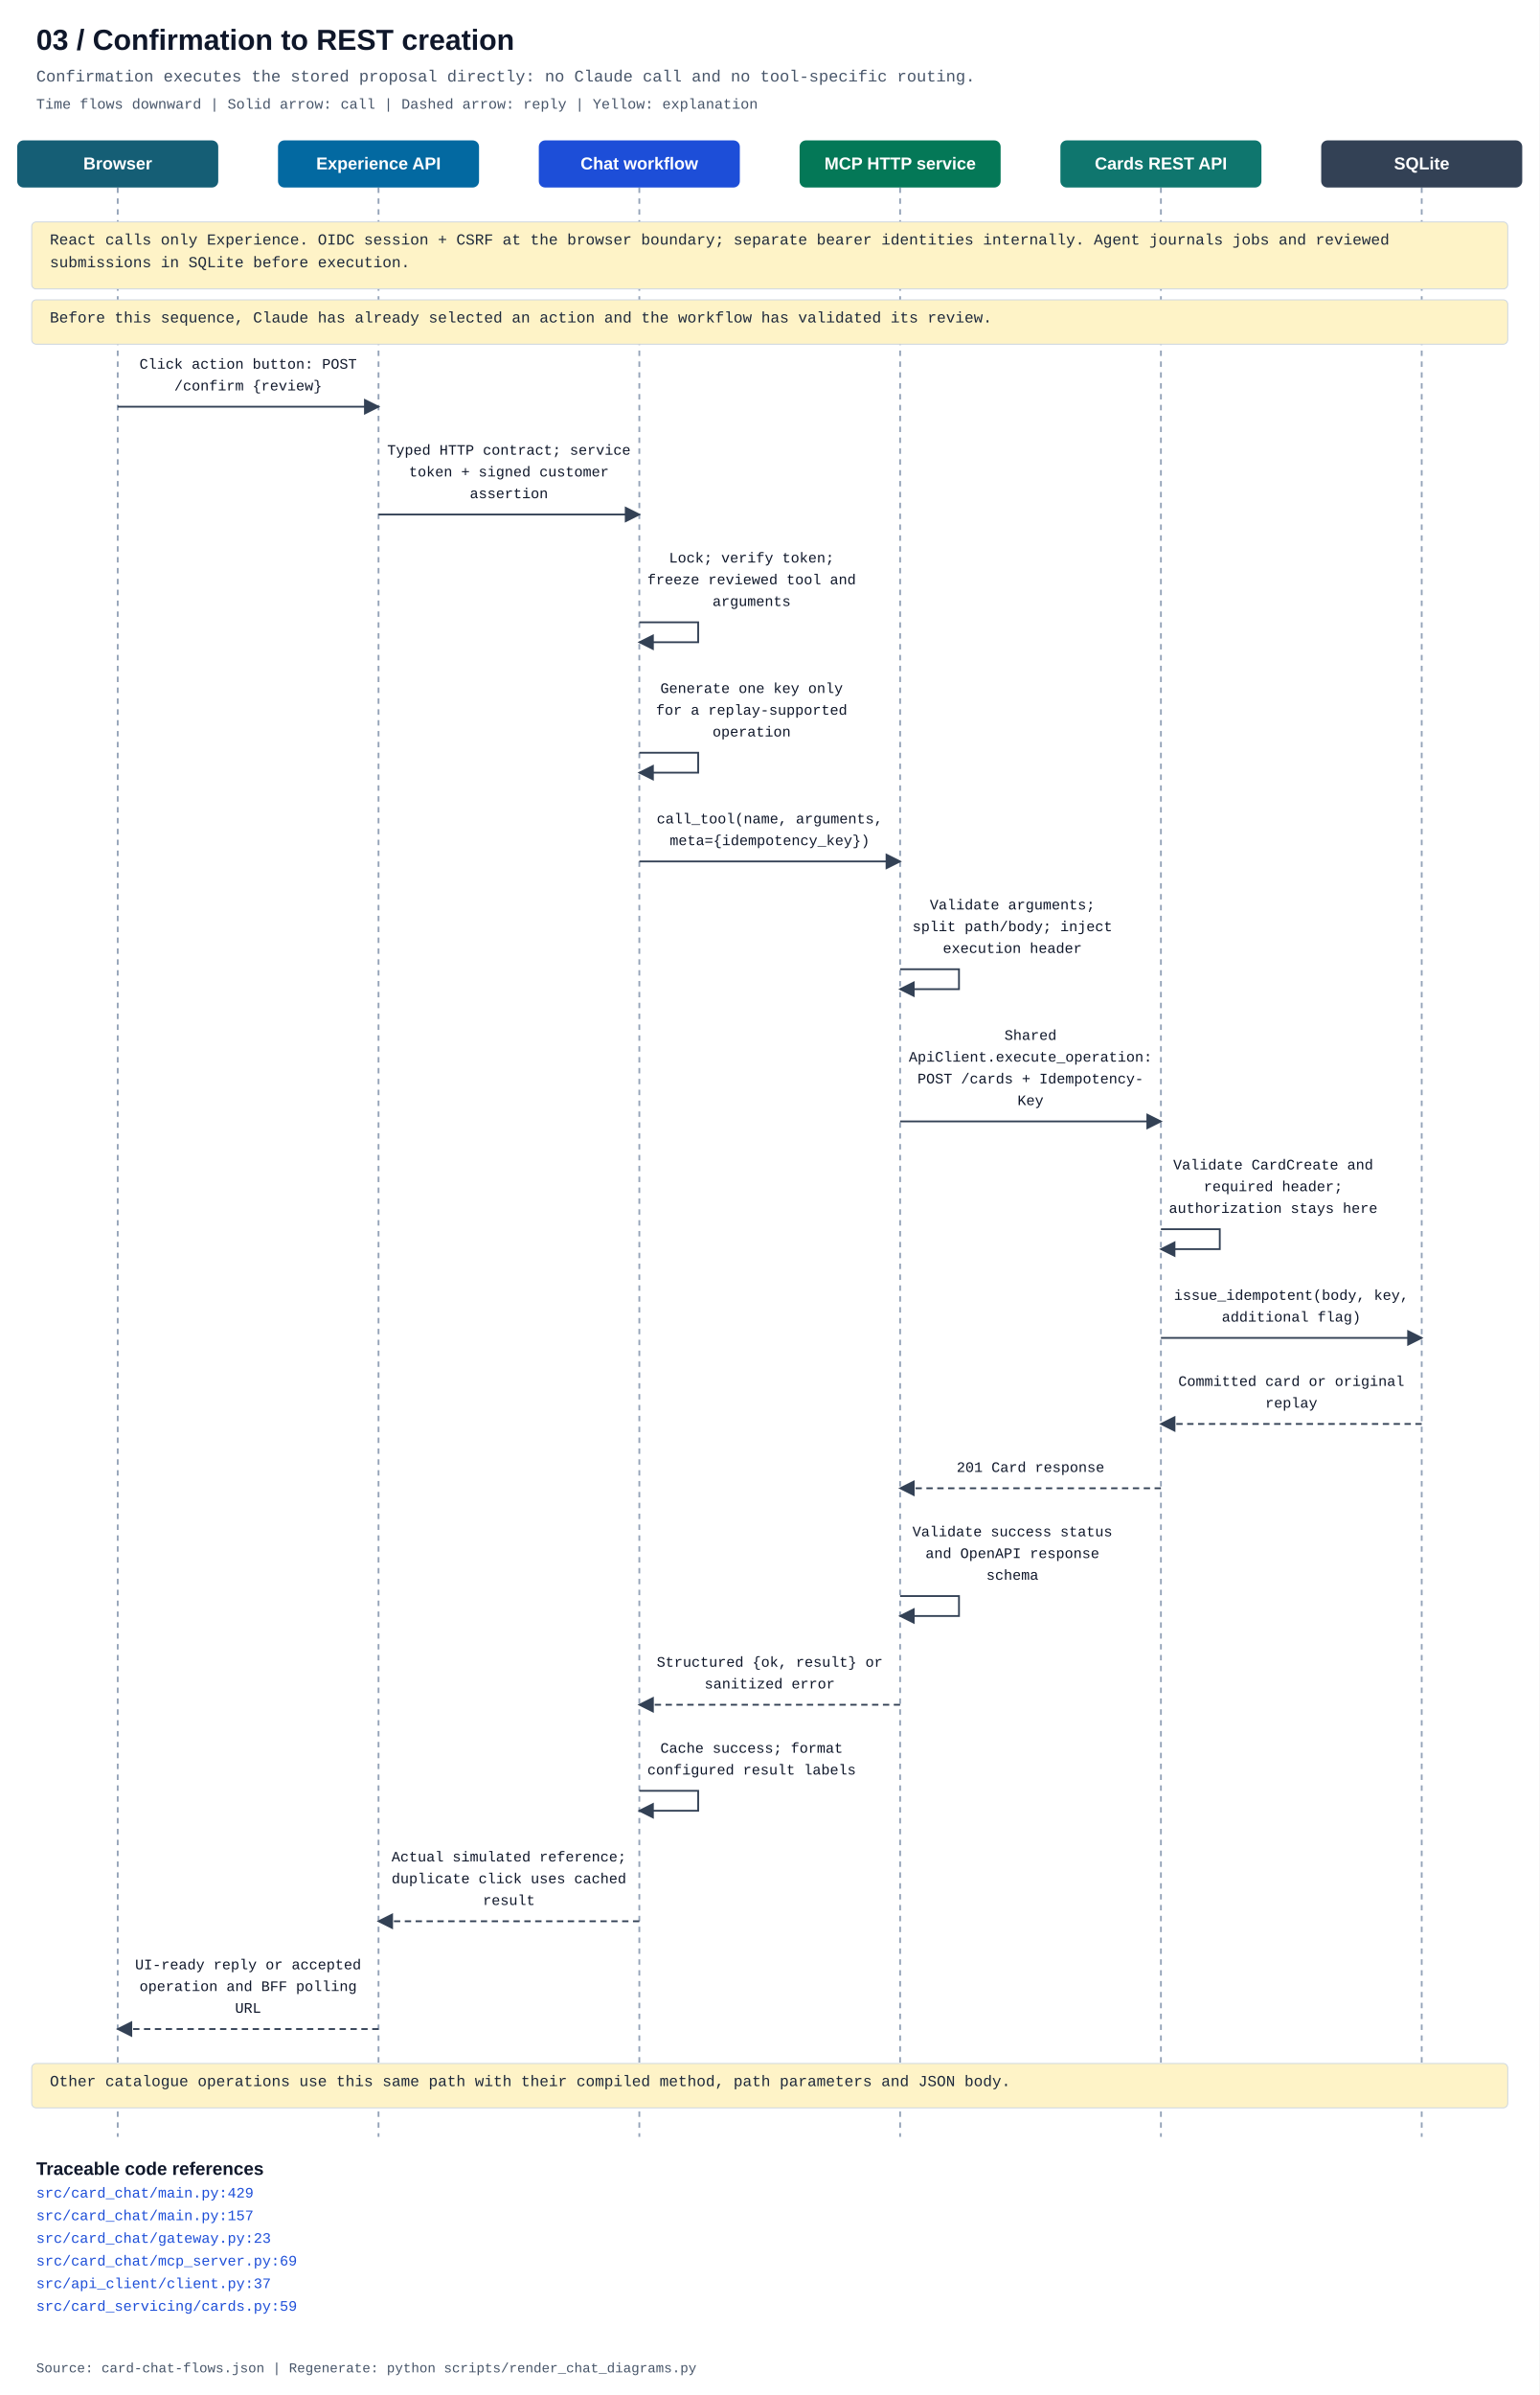
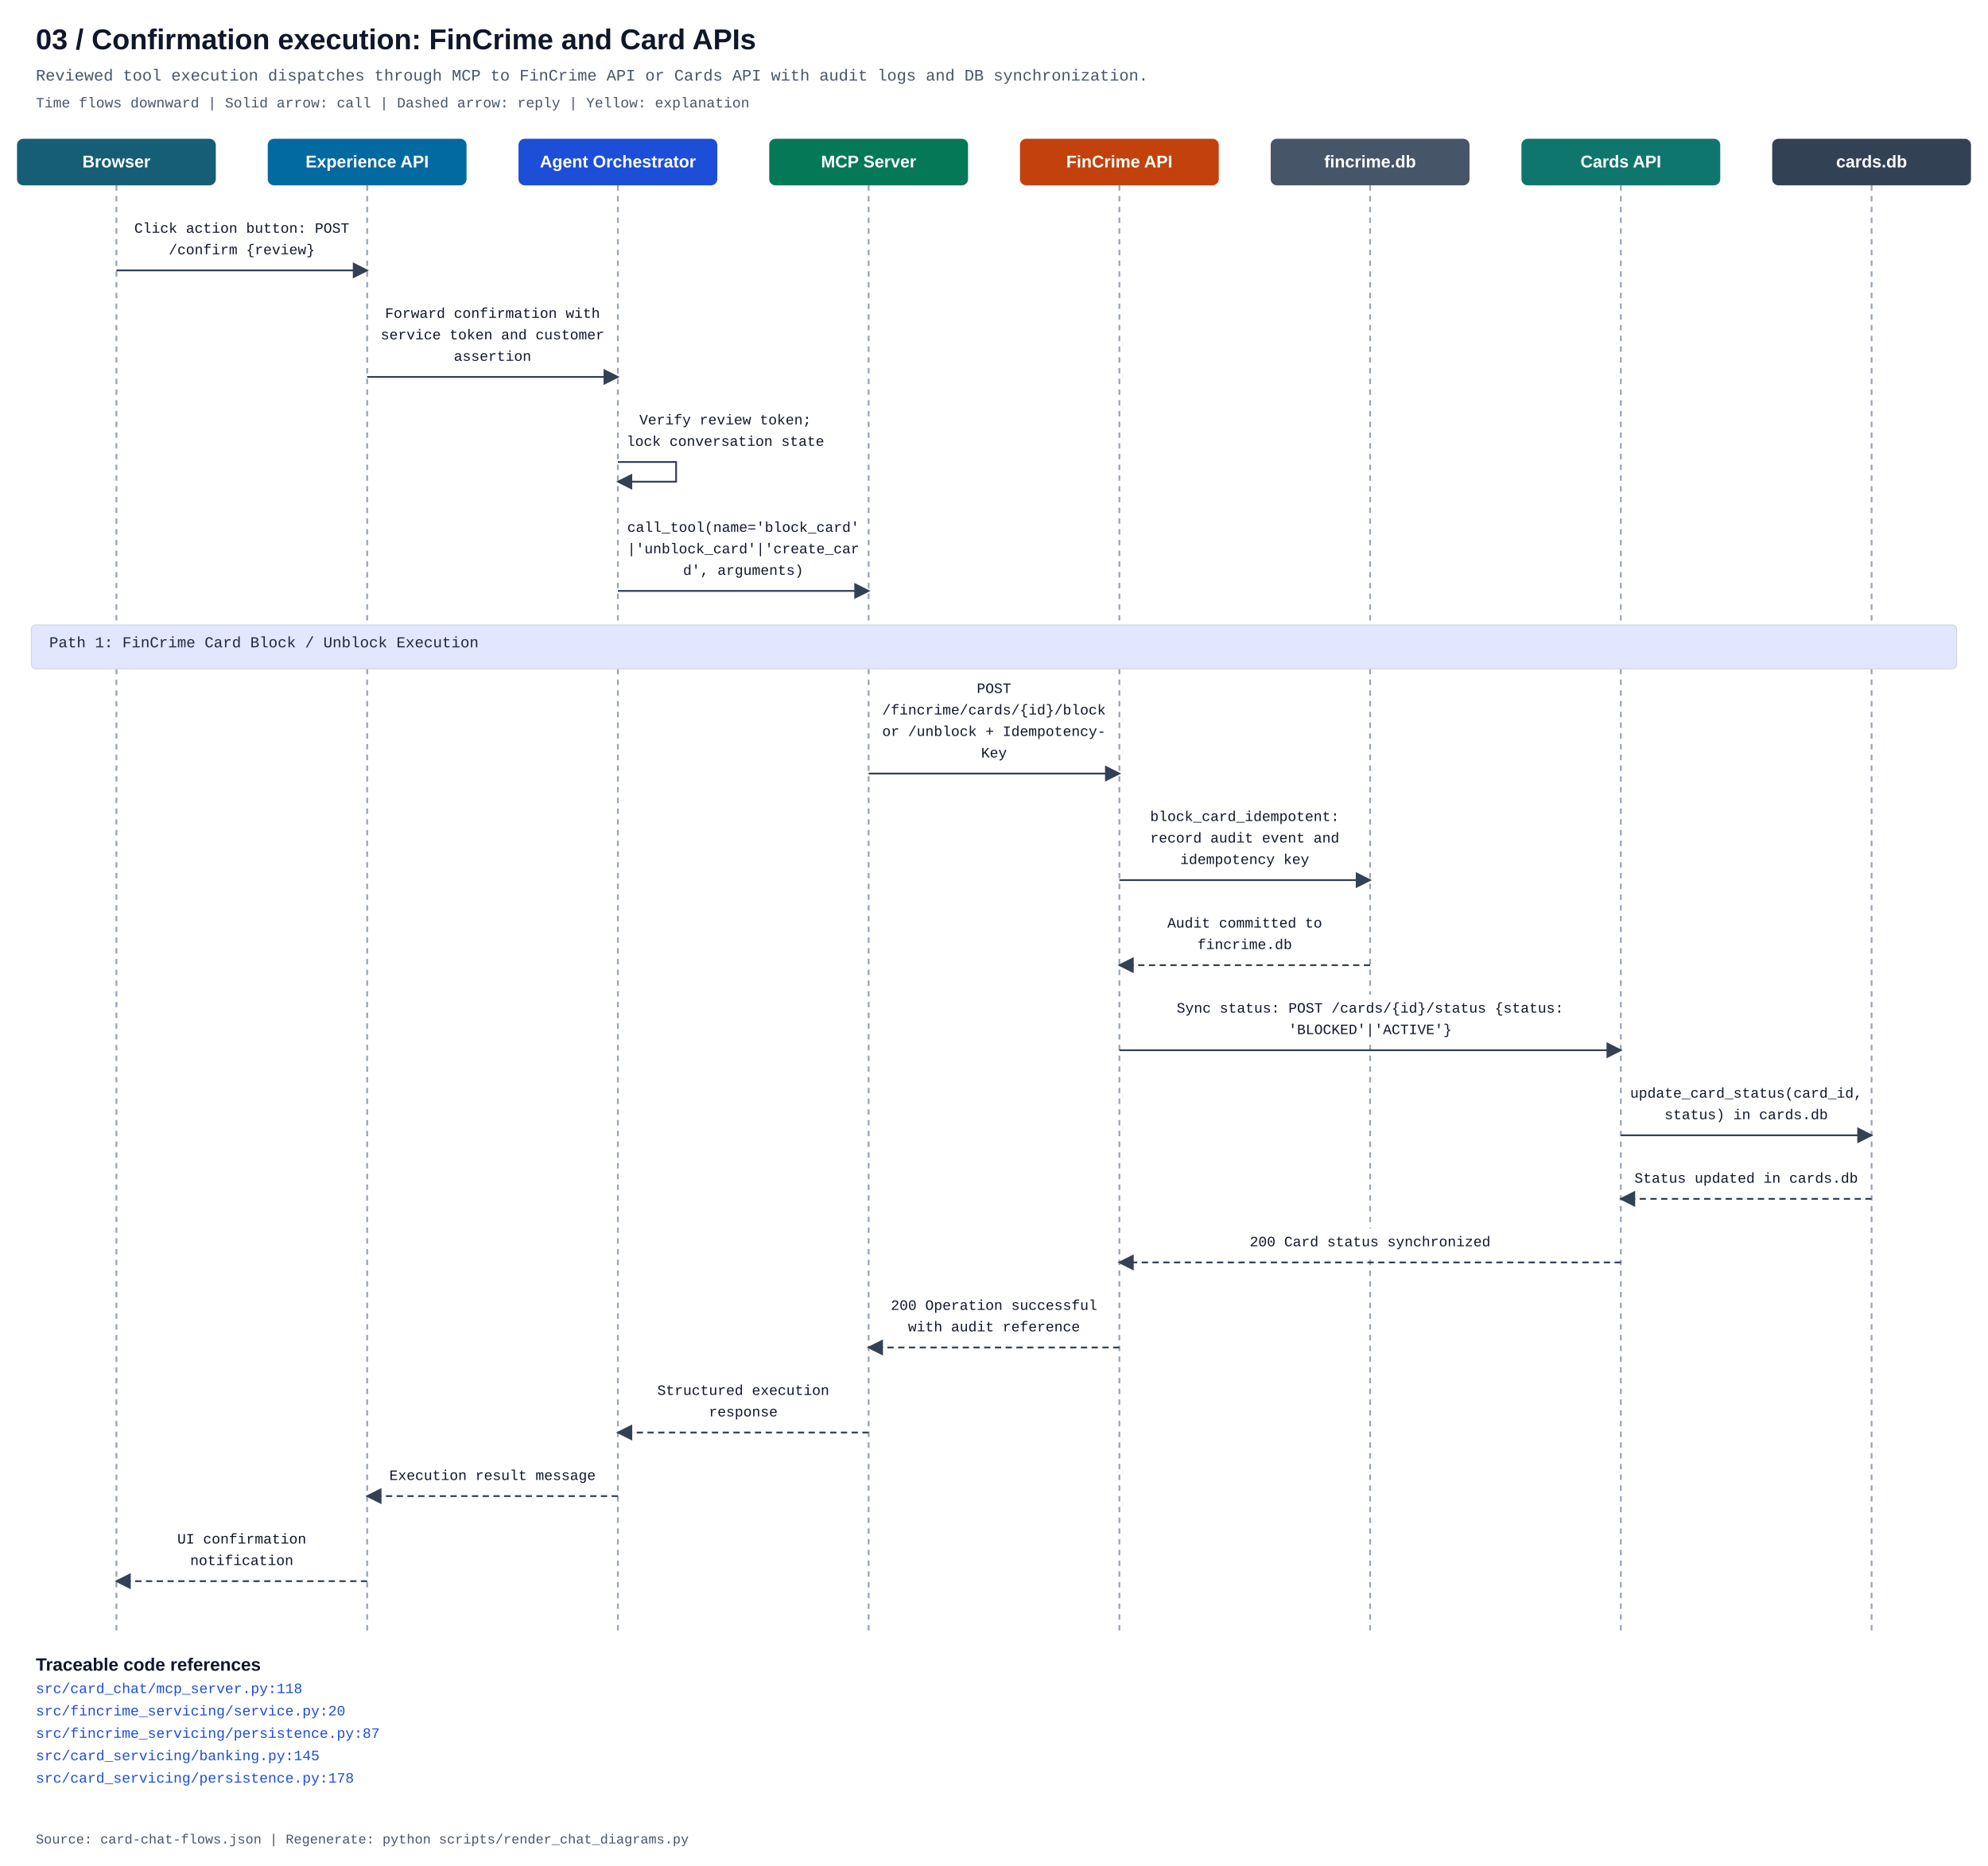
- <svg xmlns="http://www.w3.org/2000/svg" width="1700" height="2644" viewBox="0 0 1700 2644" role="img" aria-labelledby="title description">
+ <svg xmlns="http://www.w3.org/2000/svg" width="2220" height="2084" viewBox="0 0 2220 2084" role="img" aria-labelledby="title description">
  <defs>
    <marker id="arrow" markerWidth="9" markerHeight="9" refX="8" refY="4.5" orient="auto">
      <path d="M0 0 L9 4.5 L0 9" fill="#334155" />
    </marker>
  </defs>
  <style>text{font-family:Consolas,"Liberation Mono",monospace}.heading{font-family:Arial,sans-serif;font-weight:700}</style>
-   <rect width="1700" height="2644" fill="#fff" />
-   <text x="40" y="55" class="heading" font-size="32" fill="#0f172a">03 / Confirmation to REST creation</text>
-   <text x="40" y="90" font-size="18" fill="#475569">Confirmation executes the stored proposal directly: no Claude call and no tool-specific routing.</text>
+   <rect width="2220" height="2084" fill="#fff" />
+   <text x="40" y="55" class="heading" font-size="32" fill="#0f172a">03 / Confirmation execution: FinCrime and Card APIs</text>
+   <text x="40" y="90" font-size="18" fill="#475569">Reviewed tool execution dispatches through MCP to FinCrime API or Cards API with audit logs and DB synchronization.</text>
  <text x="40" y="120" font-size="16" fill="#475569">Time flows downward | Solid arrow: call | Dashed arrow: reply | Yellow: explanation</text>
-   <path d="M130.0 207 V2359" stroke="#94a3b8" stroke-width="2" stroke-dasharray="6 6" />
+   <path d="M130.0 207 V1824" stroke="#94a3b8" stroke-width="2" stroke-dasharray="6 6" />
  <rect x="19.0" y="155" width="222" height="52" rx="7" fill="#155e75" />
  <text x="130.0" y="187" text-anchor="middle" class="heading" font-size="19" fill="white">Browser</text>
-   <path d="M418.0 207 V2359" stroke="#94a3b8" stroke-width="2" stroke-dasharray="6 6" />
-   <rect x="307.0" y="155" width="222" height="52" rx="7" fill="#0369a1" />
-   <text x="418.0" y="187" text-anchor="middle" class="heading" font-size="19" fill="white">Experience API</text>
-   <path d="M706.0 207 V2359" stroke="#94a3b8" stroke-width="2" stroke-dasharray="6 6" />
-   <rect x="595.0" y="155" width="222" height="52" rx="7" fill="#1d4ed8" />
-   <text x="706.0" y="187" text-anchor="middle" class="heading" font-size="19" fill="white">Chat workflow</text>
-   <path d="M994.0 207 V2359" stroke="#94a3b8" stroke-width="2" stroke-dasharray="6 6" />
-   <rect x="883.0" y="155" width="222" height="52" rx="7" fill="#047857" />
-   <text x="994.0" y="187" text-anchor="middle" class="heading" font-size="19" fill="white">MCP HTTP service</text>
-   <path d="M1282.0 207 V2359" stroke="#94a3b8" stroke-width="2" stroke-dasharray="6 6" />
-   <rect x="1171.0" y="155" width="222" height="52" rx="7" fill="#0f766e" />
-   <text x="1282.0" y="187" text-anchor="middle" class="heading" font-size="19" fill="white">Cards REST API</text>
-   <path d="M1570.0 207 V2359" stroke="#94a3b8" stroke-width="2" stroke-dasharray="6 6" />
-   <rect x="1459.0" y="155" width="222" height="52" rx="7" fill="#334155" />
-   <text x="1570.0" y="187" text-anchor="middle" class="heading" font-size="19" fill="white">SQLite</text>
-   <rect x="35" y="245" width="1630" height="74" rx="5" fill="#fef3c7" stroke="#cbd5e1" />
-   <text x="55" y="270" font-size="17" fill="#1e293b">React calls only Experience. OIDC session + CSRF at the browser boundary; separate bearer identities internally. Agent journals jobs and reviewed</text>
-   <text x="55" y="295" font-size="17" fill="#1e293b">submissions in SQLite before execution.</text>
-   <rect x="35" y="331" width="1630" height="49" rx="5" fill="#fef3c7" stroke="#cbd5e1" />
-   <text x="55" y="356" font-size="17" fill="#1e293b">Before this sequence, Claude has already selected an action and the workflow has validated its review.</text>
-   <rect x="147.25" y="387" width="253.5" height="55" fill="white" />
-   <text x="274.0" y="407" text-anchor="middle" font-size="16" fill="#0f172a">Click action button: POST</text>
-   <text x="274.0" y="431" text-anchor="middle" font-size="16" fill="#0f172a">/confirm {review}</text>
-   <path d="M130.0 449 H418.0" fill="none" stroke="#334155" stroke-width="2" marker-end="url(#arrow)" />
-   <rect x="421.0" y="482" width="282.0" height="79" fill="white" />
-   <text x="562.0" y="502" text-anchor="middle" font-size="16" fill="#0f172a">Typed HTTP contract; service</text>
-   <text x="562.0" y="526" text-anchor="middle" font-size="16" fill="#0f172a">token + signed customer</text>
-   <text x="562.0" y="550" text-anchor="middle" font-size="16" fill="#0f172a">assertion</text>
-   <path d="M418.0 568 H706.0" fill="none" stroke="#334155" stroke-width="2" marker-end="url(#arrow)" />
-   <rect x="708.0" y="601" width="244.0" height="79" fill="white" />
-   <text x="830.0" y="621" text-anchor="middle" font-size="16" fill="#0f172a">Lock; verify token;</text>
-   <text x="830.0" y="645" text-anchor="middle" font-size="16" fill="#0f172a">freeze reviewed tool and</text>
-   <text x="830.0" y="669" text-anchor="middle" font-size="16" fill="#0f172a">arguments</text>
-   <path d="M706.0 687 H771.0 V709 H706.0" fill="none" stroke="#334155" stroke-width="2" marker-end="url(#arrow)" />
-   <rect x="717.5" y="745" width="225.0" height="79" fill="white" />
-   <text x="830.0" y="765" text-anchor="middle" font-size="16" fill="#0f172a">Generate one key only</text>
-   <text x="830.0" y="789" text-anchor="middle" font-size="16" fill="#0f172a">for a replay-supported</text>
-   <text x="830.0" y="813" text-anchor="middle" font-size="16" fill="#0f172a">operation</text>
-   <path d="M706.0 831 H771.0 V853 H706.0" fill="none" stroke="#334155" stroke-width="2" marker-end="url(#arrow)" />
-   <rect x="718.5" y="889" width="263.0" height="55" fill="white" />
-   <text x="850.0" y="909" text-anchor="middle" font-size="16" fill="#0f172a">call_tool(name, arguments,</text>
-   <text x="850.0" y="933" text-anchor="middle" font-size="16" fill="#0f172a">meta={idempotency_key})</text>
-   <path d="M706.0 951 H994.0" fill="none" stroke="#334155" stroke-width="2" marker-end="url(#arrow)" />
-   <rect x="1000.75" y="984" width="234.5" height="79" fill="white" />
-   <text x="1118.0" y="1004" text-anchor="middle" font-size="16" fill="#0f172a">Validate arguments;</text>
-   <text x="1118.0" y="1028" text-anchor="middle" font-size="16" fill="#0f172a">split path/body; inject</text>
-   <text x="1118.0" y="1052" text-anchor="middle" font-size="16" fill="#0f172a">execution header</text>
-   <path d="M994.0 1070 H1059.0 V1092 H994.0" fill="none" stroke="#334155" stroke-width="2" marker-end="url(#arrow)" />
-   <rect x="997.0" y="1128" width="282.0" height="103" fill="white" />
-   <text x="1138.0" y="1148" text-anchor="middle" font-size="16" fill="#0f172a">Shared</text>
-   <text x="1138.0" y="1172" text-anchor="middle" font-size="16" fill="#0f172a">ApiClient.execute_operation:</text>
-   <text x="1138.0" y="1196" text-anchor="middle" font-size="16" fill="#0f172a">POST /cards + Idempotency-</text>
-   <text x="1138.0" y="1220" text-anchor="middle" font-size="16" fill="#0f172a">Key</text>
-   <path d="M994.0 1238 H1282.0" fill="none" stroke="#334155" stroke-width="2" marker-end="url(#arrow)" />
-   <rect x="1284.0" y="1271" width="244.0" height="79" fill="white" />
-   <text x="1406.0" y="1291" text-anchor="middle" font-size="16" fill="#0f172a">Validate CardCreate and</text>
-   <text x="1406.0" y="1315" text-anchor="middle" font-size="16" fill="#0f172a">required header;</text>
-   <text x="1406.0" y="1339" text-anchor="middle" font-size="16" fill="#0f172a">authorization stays here</text>
-   <path d="M1282.0 1357 H1347.0 V1379 H1282.0" fill="none" stroke="#334155" stroke-width="2" marker-end="url(#arrow)" />
-   <rect x="1289.75" y="1415" width="272.5" height="55" fill="white" />
-   <text x="1426.0" y="1435" text-anchor="middle" font-size="16" fill="#0f172a">issue_idempotent(body, key,</text>
-   <text x="1426.0" y="1459" text-anchor="middle" font-size="16" fill="#0f172a">additional flag)</text>
-   <path d="M1282.0 1477 H1570.0" fill="none" stroke="#334155" stroke-width="2" marker-end="url(#arrow)" />
-   <rect x="1294.5" y="1510" width="263.0" height="55" fill="white" />
-   <text x="1426.0" y="1530" text-anchor="middle" font-size="16" fill="#0f172a">Committed card or original</text>
-   <text x="1426.0" y="1554" text-anchor="middle" font-size="16" fill="#0f172a">replay</text>
-   <path d="M1570.0 1572 H1282.0" fill="none" stroke="#334155" stroke-width="2" stroke-dasharray="7 5" marker-end="url(#arrow)" />
-   <rect x="1049.25" y="1605" width="177.5" height="31" fill="white" />
-   <text x="1138.0" y="1625" text-anchor="middle" font-size="16" fill="#0f172a">201 Card response</text>
-   <path d="M1282.0 1643 H994.0" fill="none" stroke="#334155" stroke-width="2" stroke-dasharray="7 5" marker-end="url(#arrow)" />
-   <rect x="1000.75" y="1676" width="234.5" height="79" fill="white" />
-   <text x="1118.0" y="1696" text-anchor="middle" font-size="16" fill="#0f172a">Validate success status</text>
-   <text x="1118.0" y="1720" text-anchor="middle" font-size="16" fill="#0f172a">and OpenAPI response</text>
-   <text x="1118.0" y="1744" text-anchor="middle" font-size="16" fill="#0f172a">schema</text>
-   <path d="M994.0 1762 H1059.0 V1784 H994.0" fill="none" stroke="#334155" stroke-width="2" marker-end="url(#arrow)" />
-   <rect x="718.5" y="1820" width="263.0" height="55" fill="white" />
-   <text x="850.0" y="1840" text-anchor="middle" font-size="16" fill="#0f172a">Structured {ok, result} or</text>
-   <text x="850.0" y="1864" text-anchor="middle" font-size="16" fill="#0f172a">sanitized error</text>
-   <path d="M994.0 1882 H706.0" fill="none" stroke="#334155" stroke-width="2" stroke-dasharray="7 5" marker-end="url(#arrow)" />
-   <rect x="708.0" y="1915" width="244.0" height="55" fill="white" />
-   <text x="830.0" y="1935" text-anchor="middle" font-size="16" fill="#0f172a">Cache success; format</text>
-   <text x="830.0" y="1959" text-anchor="middle" font-size="16" fill="#0f172a">configured result labels</text>
-   <path d="M706.0 1977 H771.0 V1999 H706.0" fill="none" stroke="#334155" stroke-width="2" marker-end="url(#arrow)" />
-   <rect x="425.75" y="2035" width="272.5" height="79" fill="white" />
-   <text x="562.0" y="2055" text-anchor="middle" font-size="16" fill="#0f172a">Actual simulated reference;</text>
-   <text x="562.0" y="2079" text-anchor="middle" font-size="16" fill="#0f172a">duplicate click uses cached</text>
-   <text x="562.0" y="2103" text-anchor="middle" font-size="16" fill="#0f172a">result</text>
-   <path d="M706.0 2121 H418.0" fill="none" stroke="#334155" stroke-width="2" stroke-dasharray="7 5" marker-end="url(#arrow)" />
-   <rect x="142.5" y="2154" width="263.0" height="79" fill="white" />
-   <text x="274.0" y="2174" text-anchor="middle" font-size="16" fill="#0f172a">UI-ready reply or accepted</text>
-   <text x="274.0" y="2198" text-anchor="middle" font-size="16" fill="#0f172a">operation and BFF polling</text>
-   <text x="274.0" y="2222" text-anchor="middle" font-size="16" fill="#0f172a">URL</text>
-   <path d="M418.0 2240 H130.0" fill="none" stroke="#334155" stroke-width="2" stroke-dasharray="7 5" marker-end="url(#arrow)" />
-   <rect x="35" y="2278" width="1630" height="49" rx="5" fill="#fef3c7" stroke="#cbd5e1" />
-   <text x="55" y="2303" font-size="17" fill="#1e293b">Other catalogue operations use this same path with their compiled method, path parameters and JSON body.</text>
-   <text x="40" y="2401" class="heading" font-size="20" fill="#0f172a">Traceable code references</text>
-   <a href="../../src/card_chat/main.py">
-     <text x="40" y="2426" font-size="16" fill="#1d4ed8">src/card_chat/main.py:429</text>
+   <path d="M410.0 207 V1824" stroke="#94a3b8" stroke-width="2" stroke-dasharray="6 6" />
+   <rect x="299.0" y="155" width="222" height="52" rx="7" fill="#0369a1" />
+   <text x="410.0" y="187" text-anchor="middle" class="heading" font-size="19" fill="white">Experience API</text>
+   <path d="M690.0 207 V1824" stroke="#94a3b8" stroke-width="2" stroke-dasharray="6 6" />
+   <rect x="579.0" y="155" width="222" height="52" rx="7" fill="#1d4ed8" />
+   <text x="690.0" y="187" text-anchor="middle" class="heading" font-size="19" fill="white">Agent Orchestrator</text>
+   <path d="M970.0 207 V1824" stroke="#94a3b8" stroke-width="2" stroke-dasharray="6 6" />
+   <rect x="859.0" y="155" width="222" height="52" rx="7" fill="#047857" />
+   <text x="970.0" y="187" text-anchor="middle" class="heading" font-size="19" fill="white">MCP Server</text>
+   <path d="M1250.0 207 V1824" stroke="#94a3b8" stroke-width="2" stroke-dasharray="6 6" />
+   <rect x="1139.0" y="155" width="222" height="52" rx="7" fill="#c2410c" />
+   <text x="1250.0" y="187" text-anchor="middle" class="heading" font-size="19" fill="white">FinCrime API</text>
+   <path d="M1530.0 207 V1824" stroke="#94a3b8" stroke-width="2" stroke-dasharray="6 6" />
+   <rect x="1419.0" y="155" width="222" height="52" rx="7" fill="#475569" />
+   <text x="1530.0" y="187" text-anchor="middle" class="heading" font-size="19" fill="white">fincrime.db</text>
+   <path d="M1810.0 207 V1824" stroke="#94a3b8" stroke-width="2" stroke-dasharray="6 6" />
+   <rect x="1699.0" y="155" width="222" height="52" rx="7" fill="#0f766e" />
+   <text x="1810.0" y="187" text-anchor="middle" class="heading" font-size="19" fill="white">Cards API</text>
+   <path d="M2090.0 207 V1824" stroke="#94a3b8" stroke-width="2" stroke-dasharray="6 6" />
+   <rect x="1979.0" y="155" width="222" height="52" rx="7" fill="#334155" />
+   <text x="2090.0" y="187" text-anchor="middle" class="heading" font-size="19" fill="white">cards.db</text>
+   <rect x="143.25" y="240" width="253.5" height="55" fill="white" />
+   <text x="270.0" y="260" text-anchor="middle" font-size="16" fill="#0f172a">Click action button: POST</text>
+   <text x="270.0" y="284" text-anchor="middle" font-size="16" fill="#0f172a">/confirm {review}</text>
+   <path d="M130.0 302 H410.0" fill="none" stroke="#334155" stroke-width="2" marker-end="url(#arrow)" />
+   <rect x="418.5" y="335" width="263.0" height="79" fill="white" />
+   <text x="550.0" y="355" text-anchor="middle" font-size="16" fill="#0f172a">Forward confirmation with</text>
+   <text x="550.0" y="379" text-anchor="middle" font-size="16" fill="#0f172a">service token and customer</text>
+   <text x="550.0" y="403" text-anchor="middle" font-size="16" fill="#0f172a">assertion</text>
+   <path d="M410.0 421 H690.0" fill="none" stroke="#334155" stroke-width="2" marker-end="url(#arrow)" />
+   <rect x="692.75" y="454" width="234.5" height="55" fill="white" />
+   <text x="810.0" y="474" text-anchor="middle" font-size="16" fill="#0f172a">Verify review token;</text>
+   <text x="810.0" y="498" text-anchor="middle" font-size="16" fill="#0f172a">lock conversation state</text>
+   <path d="M690.0 516 H755.0 V538 H690.0" fill="none" stroke="#334155" stroke-width="2" marker-end="url(#arrow)" />
+   <rect x="693.75" y="574" width="272.5" height="79" fill="white" />
+   <text x="830.0" y="594" text-anchor="middle" font-size="16" fill="#0f172a">call_tool(name='block_card'</text>
+   <text x="830.0" y="618" text-anchor="middle" font-size="16" fill="#0f172a">|'unblock_card'|'create_car</text>
+   <text x="830.0" y="642" text-anchor="middle" font-size="16" fill="#0f172a">d', arguments)</text>
+   <path d="M690.0 660 H970.0" fill="none" stroke="#334155" stroke-width="2" marker-end="url(#arrow)" />
+   <rect x="35" y="698" width="2150" height="49" rx="5" fill="#e0e7ff" stroke="#cbd5e1" />
+   <text x="55" y="723" font-size="17" fill="#1e293b">Path 1: FinCrime Card Block / Unblock Execution</text>
+   <rect x="978.5" y="754" width="263.0" height="103" fill="white" />
+   <text x="1110.0" y="774" text-anchor="middle" font-size="16" fill="#0f172a">POST</text>
+   <text x="1110.0" y="798" text-anchor="middle" font-size="16" fill="#0f172a">/fincrime/cards/{id}/block</text>
+   <text x="1110.0" y="822" text-anchor="middle" font-size="16" fill="#0f172a">or /unblock + Idempotency-</text>
+   <text x="1110.0" y="846" text-anchor="middle" font-size="16" fill="#0f172a">Key</text>
+   <path d="M970.0 864 H1250.0" fill="none" stroke="#334155" stroke-width="2" marker-end="url(#arrow)" />
+   <rect x="1277.5" y="897" width="225.0" height="79" fill="white" />
+   <text x="1390.0" y="917" text-anchor="middle" font-size="16" fill="#0f172a">block_card_idempotent:</text>
+   <text x="1390.0" y="941" text-anchor="middle" font-size="16" fill="#0f172a">record audit event and</text>
+   <text x="1390.0" y="965" text-anchor="middle" font-size="16" fill="#0f172a">idempotency key</text>
+   <path d="M1250.0 983 H1530.0" fill="none" stroke="#334155" stroke-width="2" marker-end="url(#arrow)" />
+   <rect x="1296.5" y="1016" width="187.0" height="55" fill="white" />
+   <text x="1390.0" y="1036" text-anchor="middle" font-size="16" fill="#0f172a">Audit committed to</text>
+   <text x="1390.0" y="1060" text-anchor="middle" font-size="16" fill="#0f172a">fincrime.db</text>
+   <path d="M1530.0 1078 H1250.0" fill="none" stroke="#334155" stroke-width="2" stroke-dasharray="7 5" marker-end="url(#arrow)" />
+   <rect x="1308.25" y="1111" width="443.5" height="55" fill="white" />
+   <text x="1530.0" y="1131" text-anchor="middle" font-size="16" fill="#0f172a">Sync status: POST /cards/{id}/status {status:</text>
+   <text x="1530.0" y="1155" text-anchor="middle" font-size="16" fill="#0f172a">'BLOCKED'|'ACTIVE'}</text>
+   <path d="M1250.0 1173 H1810.0" fill="none" stroke="#334155" stroke-width="2" marker-end="url(#arrow)" />
+   <rect x="1813.75" y="1206" width="272.5" height="55" fill="white" />
+   <text x="1950.0" y="1226" text-anchor="middle" font-size="16" fill="#0f172a">update_card_status(card_id,</text>
+   <text x="1950.0" y="1250" text-anchor="middle" font-size="16" fill="#0f172a">status) in cards.db</text>
+   <path d="M1810.0 1268 H2090.0" fill="none" stroke="#334155" stroke-width="2" marker-end="url(#arrow)" />
+   <rect x="1818.5" y="1301" width="263.0" height="31" fill="white" />
+   <text x="1950.0" y="1321" text-anchor="middle" font-size="16" fill="#0f172a">Status updated in cards.db</text>
+   <path d="M2090.0 1339 H1810.0" fill="none" stroke="#334155" stroke-width="2" stroke-dasharray="7 5" marker-end="url(#arrow)" />
+   <rect x="1389.0" y="1372" width="282.0" height="31" fill="white" />
+   <text x="1530.0" y="1392" text-anchor="middle" font-size="16" fill="#0f172a">200 Card status synchronized</text>
+   <path d="M1810.0 1410 H1250.0" fill="none" stroke="#334155" stroke-width="2" stroke-dasharray="7 5" marker-end="url(#arrow)" />
+   <rect x="988.0" y="1443" width="244.0" height="55" fill="white" />
+   <text x="1110.0" y="1463" text-anchor="middle" font-size="16" fill="#0f172a">200 Operation successful</text>
+   <text x="1110.0" y="1487" text-anchor="middle" font-size="16" fill="#0f172a">with audit reference</text>
+   <path d="M1250.0 1505 H970.0" fill="none" stroke="#334155" stroke-width="2" stroke-dasharray="7 5" marker-end="url(#arrow)" />
+   <rect x="727.0" y="1538" width="206.0" height="55" fill="white" />
+   <text x="830.0" y="1558" text-anchor="middle" font-size="16" fill="#0f172a">Structured execution</text>
+   <text x="830.0" y="1582" text-anchor="middle" font-size="16" fill="#0f172a">response</text>
+   <path d="M970.0 1600 H690.0" fill="none" stroke="#334155" stroke-width="2" stroke-dasharray="7 5" marker-end="url(#arrow)" />
+   <rect x="428.0" y="1633" width="244.0" height="31" fill="white" />
+   <text x="550.0" y="1653" text-anchor="middle" font-size="16" fill="#0f172a">Execution result message</text>
+   <path d="M690.0 1671 H410.0" fill="none" stroke="#334155" stroke-width="2" stroke-dasharray="7 5" marker-end="url(#arrow)" />
+   <rect x="190.75" y="1704" width="158.5" height="55" fill="white" />
+   <text x="270.0" y="1724" text-anchor="middle" font-size="16" fill="#0f172a">UI confirmation</text>
+   <text x="270.0" y="1748" text-anchor="middle" font-size="16" fill="#0f172a">notification</text>
+   <path d="M410.0 1766 H130.0" fill="none" stroke="#334155" stroke-width="2" stroke-dasharray="7 5" marker-end="url(#arrow)" />
+   <text x="40" y="1866" class="heading" font-size="20" fill="#0f172a">Traceable code references</text>
+   <a href="../../src/card_chat/mcp_server.py">
+     <text x="40" y="1891" font-size="16" fill="#1d4ed8">src/card_chat/mcp_server.py:118</text>
  </a>
-   <a href="../../src/card_chat/main.py">
-     <text x="40" y="2451" font-size="16" fill="#1d4ed8">src/card_chat/main.py:157</text>
+   <a href="../../src/fincrime_servicing/service.py">
+     <text x="40" y="1916" font-size="16" fill="#1d4ed8">src/fincrime_servicing/service.py:20</text>
  </a>
-   <a href="../../src/card_chat/gateway.py">
-     <text x="40" y="2476" font-size="16" fill="#1d4ed8">src/card_chat/gateway.py:23</text>
+   <a href="../../src/fincrime_servicing/persistence.py">
+     <text x="40" y="1941" font-size="16" fill="#1d4ed8">src/fincrime_servicing/persistence.py:87</text>
  </a>
-   <a href="../../src/card_chat/mcp_server.py">
-     <text x="40" y="2501" font-size="16" fill="#1d4ed8">src/card_chat/mcp_server.py:69</text>
+   <a href="../../src/card_servicing/banking.py">
+     <text x="40" y="1966" font-size="16" fill="#1d4ed8">src/card_servicing/banking.py:145</text>
  </a>
-   <a href="../../src/api_client/client.py">
-     <text x="40" y="2526" font-size="16" fill="#1d4ed8">src/api_client/client.py:37</text>
+   <a href="../../src/card_servicing/persistence.py">
+     <text x="40" y="1991" font-size="16" fill="#1d4ed8">src/card_servicing/persistence.py:178</text>
  </a>
-   <a href="../../src/card_servicing/cards.py">
-     <text x="40" y="2551" font-size="16" fill="#1d4ed8">src/card_servicing/cards.py:59</text>
-   </a>
-   <text x="40" y="2619" font-size="15" fill="#475569">Source: card-chat-flows.json | Regenerate: python scripts/render_chat_diagrams.py</text>
+   <text x="40" y="2059" font-size="15" fill="#475569">Source: card-chat-flows.json | Regenerate: python scripts/render_chat_diagrams.py</text>
</svg>
